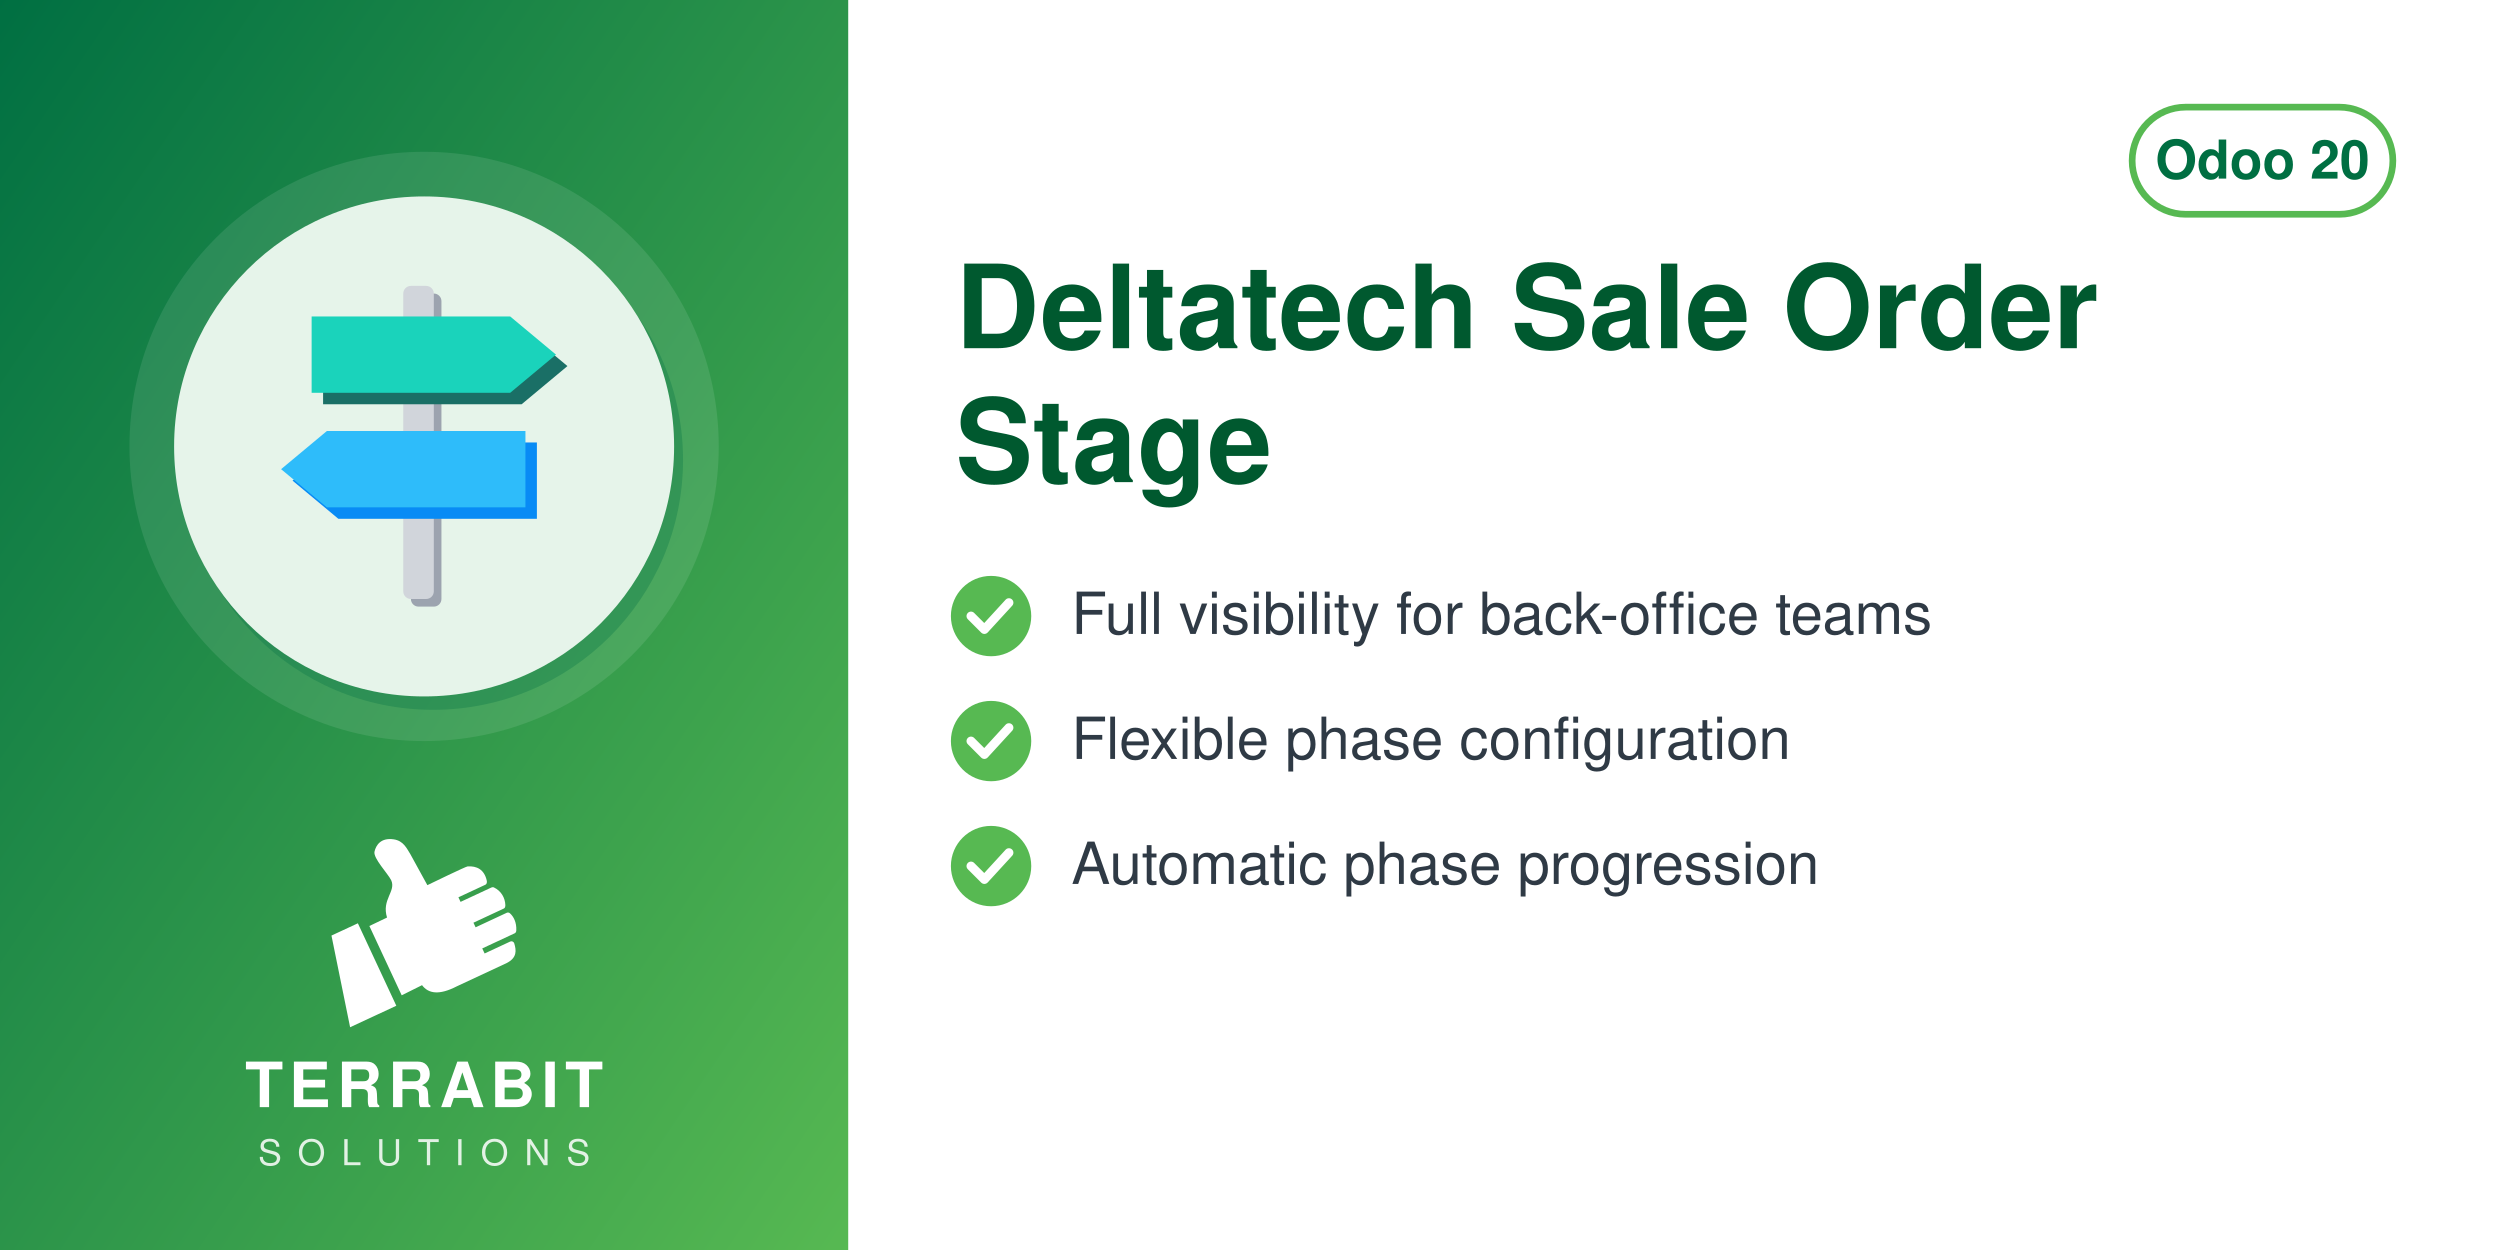
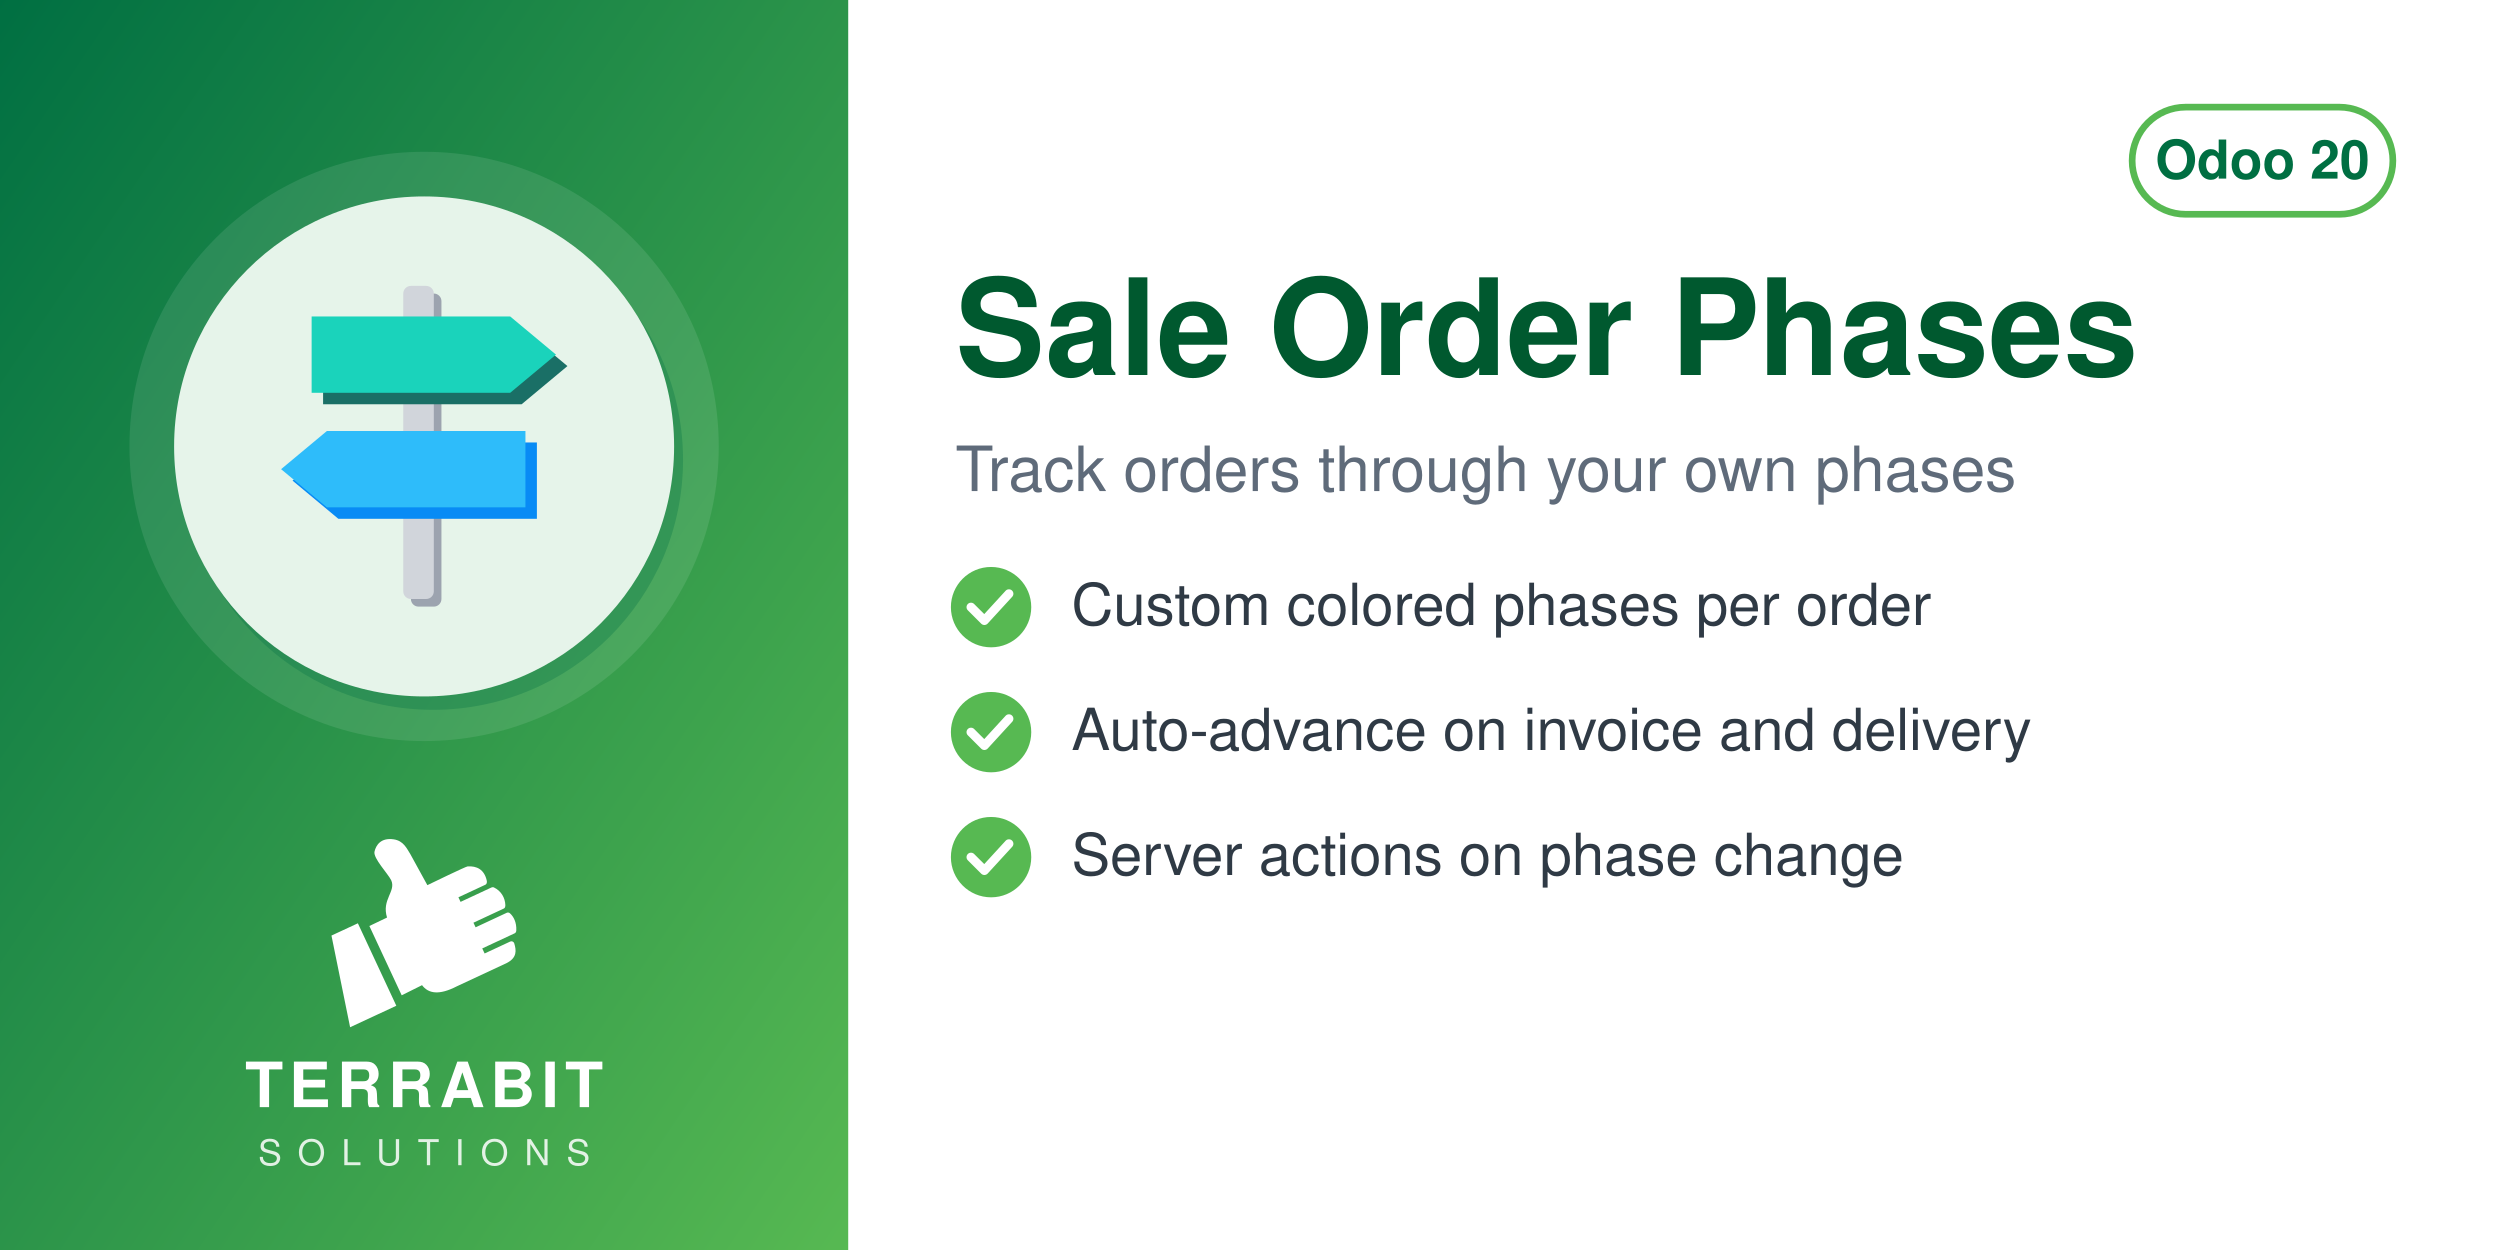
<svg xmlns="http://www.w3.org/2000/svg" width="560" height="280" viewBox="0 0 560 280">
  <defs>
    <linearGradient id="g" x1="0" y1="0" x2="1" y2="1">
      <stop offset="0" stop-color="#006F42" />
      <stop offset="1" stop-color="#57B952" />
    </linearGradient>
  </defs>
  <rect width="560" height="280" fill="#FFFFFF" />
  <rect width="190" height="280" fill="url(#g)" />
  <circle cx="95.0" cy="100" r="66" fill="white" opacity="0.10" />
  <circle cx="97.0" cy="103" r="56" fill="#006F42" opacity="0.30" />
  <circle cx="95.0" cy="100" r="56" fill="#E6F4EA" />
  <svg x="54.0" y="59.0" width="82" height="82" viewBox="0 0 100 100" preserveAspectRatio="xMidYMid meet">
    <g transform="translate(0.50,-0.11) scale(1.043)">
      <g transform="translate(2,2)" fill="#9CA3AF">
        <rect x="42" y="6" width="8" height="82" rx="2" />
      </g>
      <g fill="#D1D5DB">
        <rect x="42" y="6" width="8" height="82" rx="2" />
      </g>
      <g transform="translate(3,3)" fill="#1A6F66">
        <path d="M18,14 h52 l12,10 l-12,10 h-52z" />
      </g>
      <g fill="#1AD3BB">
        <path d="M18,14 h52 l12,10 l-12,10 h-52z" />
      </g>
      <g transform="translate(3,3)" fill="#088BF5">
        <path d="M74,44 h-52 l-12,10 l12,10 h52z" />
      </g>
      <g fill="#2EBCFA">
        <path d="M74,44 h-52 l-12,10 l12,10 h52z" />
      </g>
    </g>
  </svg>
  <svg x="72.0" y="186" width="46" height="46" viewBox="4045 2535 3400 3400" preserveAspectRatio="xMidYMid meet">
    <path fill="#FFFFFF" d="M4648.32 4073.59l636.59 1365.17 -765.09 355.96 -308.63 -1517.87 437.13 -203.26zm725.61 1192.32l336.75 -167.88c105.65,140.85 282.69,170.72 576.82,18.8l819.92 -382.33c181.4,-90.13 164.26,-214.57 130.07,-328.43 -4.28,-14.25 -13.68,-24.81 -27.34,-30.7 -13.67,-5.89 -27.61,-5.11 -41.09,1.18l-422.32 196.93 -39.04 -83.72 538.07 -250.91c16.64,-7.76 24.7,-27.69 25.58,-46.04 6.48,-134.33 -44.36,-230.89 -105.84,-285.23 -15.2,-13.44 -35.71,-15.59 -54.12,-7l-513.92 239.64 -35.6 -76.34 506.31 -236.1c17.69,-8.25 22.52,-36.93 21.83,-56.45 -4.1,-117.31 -67.62,-232.74 -187.72,-290.66 -13.94,-6.72 -28.64,-6.36 -42.69,0.19l-511.21 238.38 -35.37 -75.86 448.98 -209.36c20.44,-9.53 25.81,-42.28 21.02,-64.32 -41.02,-189.07 -167.92,-247.8 -318.14,-237.87 -29.39,1.94 -589.86,273.16 -665.95,310.54l-281.84 -513.57c-59.06,-93.13 -112.7,-221.7 -276.47,-245.13 -211.24,-30.22 -291.56,94.38 -316.89,203.13 -25.32,108.75 223.84,365.99 276.05,473.69 85.52,184.27 -161.86,318.11 -68.41,617.99l-292.54 139.94 535.09 1147.51z" />
  </svg>
  <text x="95.0" y="248" text-anchor="middle" font-family="Helvetica,Arial,sans-serif" font-size="14" font-weight="800" letter-spacing="1.4" fill="white">TERRABIT</text>
  <text x="95.0" y="261" text-anchor="middle" font-family="Helvetica,Arial,sans-serif" font-size="8" font-weight="500" letter-spacing="3.6" fill="white" opacity="0.85">SOLUTIONS</text>
  <g>
    <rect x="477.6" y="24" width="58.4" height="24" rx="12" fill="none" stroke="#57B952" stroke-width="1.5" />
    <text x="506.8" y="40" text-anchor="middle" font-family="Helvetica,Arial,sans-serif" font-size="12" font-weight="700" fill="#006F42">Odoo 20</text>
  </g>
-   <text x="214" y="78" font-family="Helvetica,Arial,sans-serif" font-size="26" font-weight="700" fill="#00592F">Deltatech Sale Order</text>
-   <text x="214" y="108" font-family="Helvetica,Arial,sans-serif" font-size="26" font-weight="700" fill="#00592F">Stage</text>
-   <circle cx="222" cy="138" r="9" fill="#57B952" />
-   <path d="M217.5 138 l3 3 l5.5 -6" fill="none" stroke="white" stroke-width="2" stroke-linecap="round" stroke-linejoin="round" />
-   <text x="240" y="142" font-family="Helvetica,Arial,sans-serif" font-size="13" fill="#2F3A45">Full visibility for back-office teams</text>
-   <circle cx="222" cy="166" r="9" fill="#57B952" />
-   <path d="M217.5 166 l3 3 l5.5 -6" fill="none" stroke="white" stroke-width="2" stroke-linecap="round" stroke-linejoin="round" />
-   <text x="240" y="170" font-family="Helvetica,Arial,sans-serif" font-size="13" fill="#2F3A45">Flexible phase configuration</text>
-   <circle cx="222" cy="194" r="9" fill="#57B952" />
-   <path d="M217.5 194 l3 3 l5.5 -6" fill="none" stroke="white" stroke-width="2" stroke-linecap="round" stroke-linejoin="round" />
-   <text x="240" y="198" font-family="Helvetica,Arial,sans-serif" font-size="13" fill="#2F3A45">Automatic phase progression</text>
+   <text x="214" y="84" font-family="Helvetica,Arial,sans-serif" font-size="30" font-weight="700" fill="#00592F">Sale Order Phases</text>
+   <text x="214" y="110" font-family="Helvetica,Arial,sans-serif" font-size="14" fill="#5F6B7A">Track orders through your own phases</text>
+   <circle cx="222" cy="136" r="9" fill="#57B952" />
+   <path d="M217.5 136 l3 3 l5.5 -6" fill="none" stroke="white" stroke-width="2" stroke-linecap="round" stroke-linejoin="round" />
+   <text x="240" y="140" font-family="Helvetica,Arial,sans-serif" font-size="13" fill="#2F3A45">Custom colored phases per order</text>
+   <circle cx="222" cy="164" r="9" fill="#57B952" />
+   <path d="M217.5 164 l3 3 l5.5 -6" fill="none" stroke="white" stroke-width="2" stroke-linecap="round" stroke-linejoin="round" />
+   <text x="240" y="168" font-family="Helvetica,Arial,sans-serif" font-size="13" fill="#2F3A45">Auto-advance on invoice and delivery</text>
+   <circle cx="222" cy="192" r="9" fill="#57B952" />
+   <path d="M217.5 192 l3 3 l5.5 -6" fill="none" stroke="white" stroke-width="2" stroke-linecap="round" stroke-linejoin="round" />
+   <text x="240" y="196" font-family="Helvetica,Arial,sans-serif" font-size="13" fill="#2F3A45">Server actions on phase change</text>
</svg>
